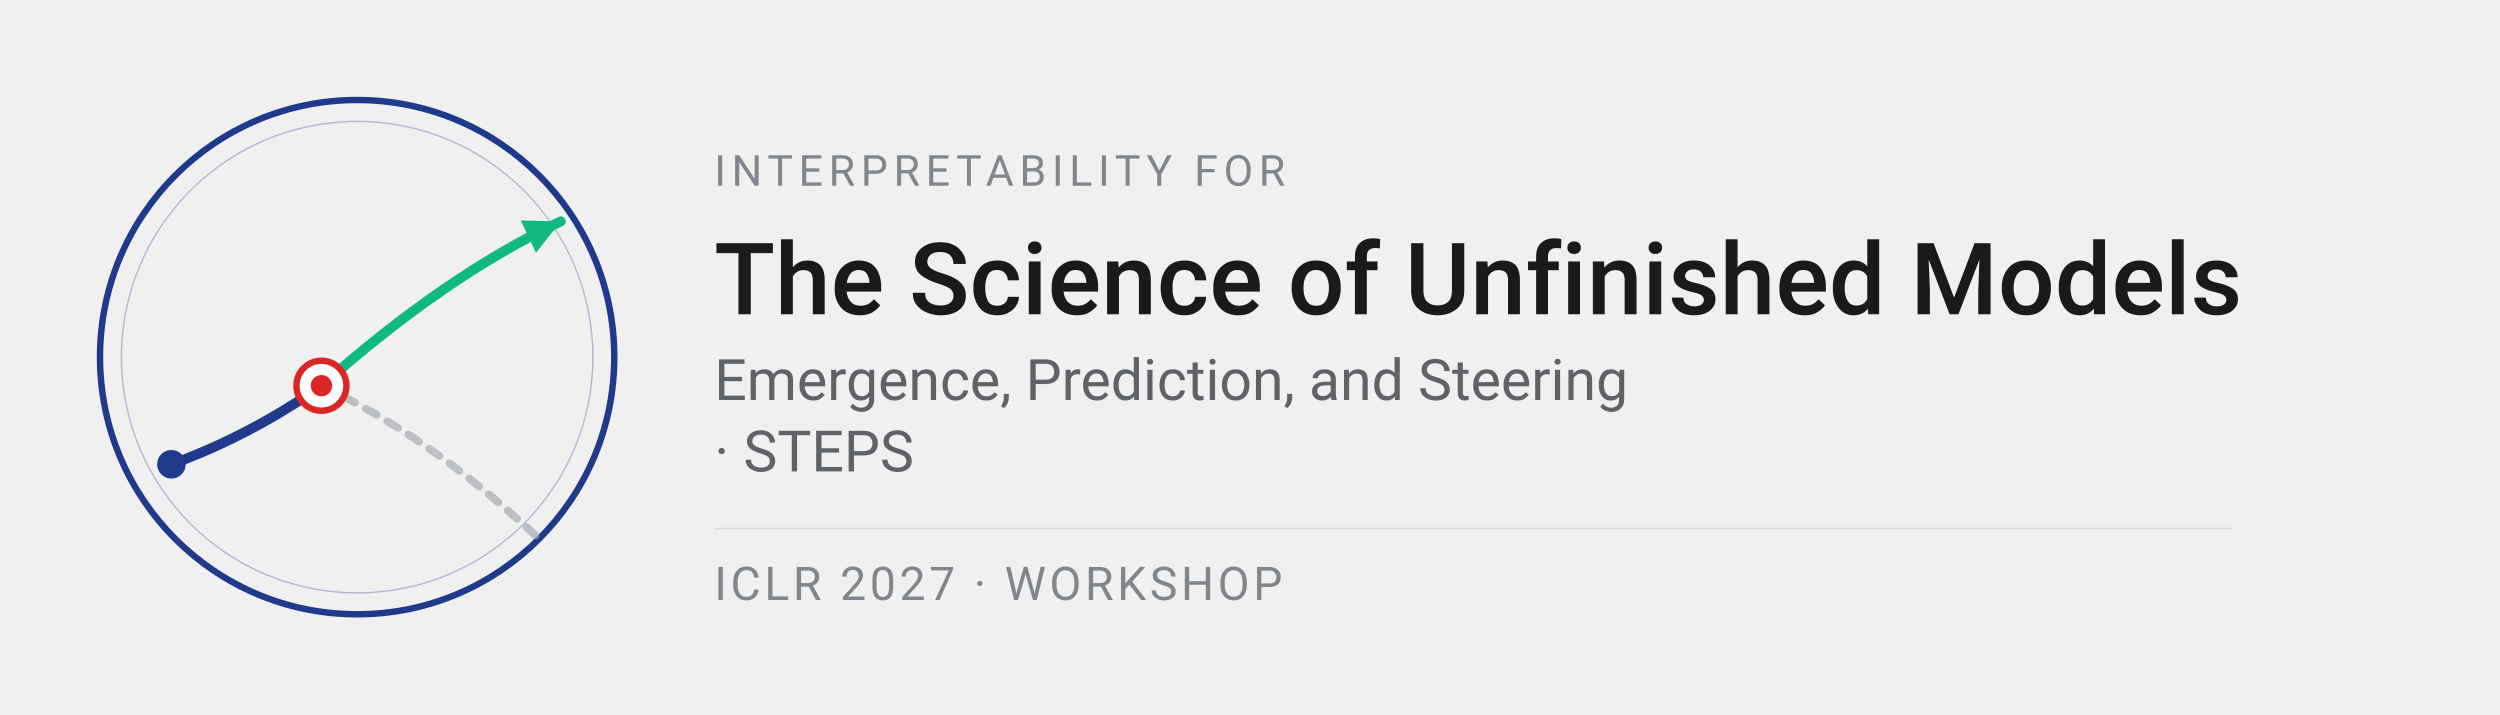
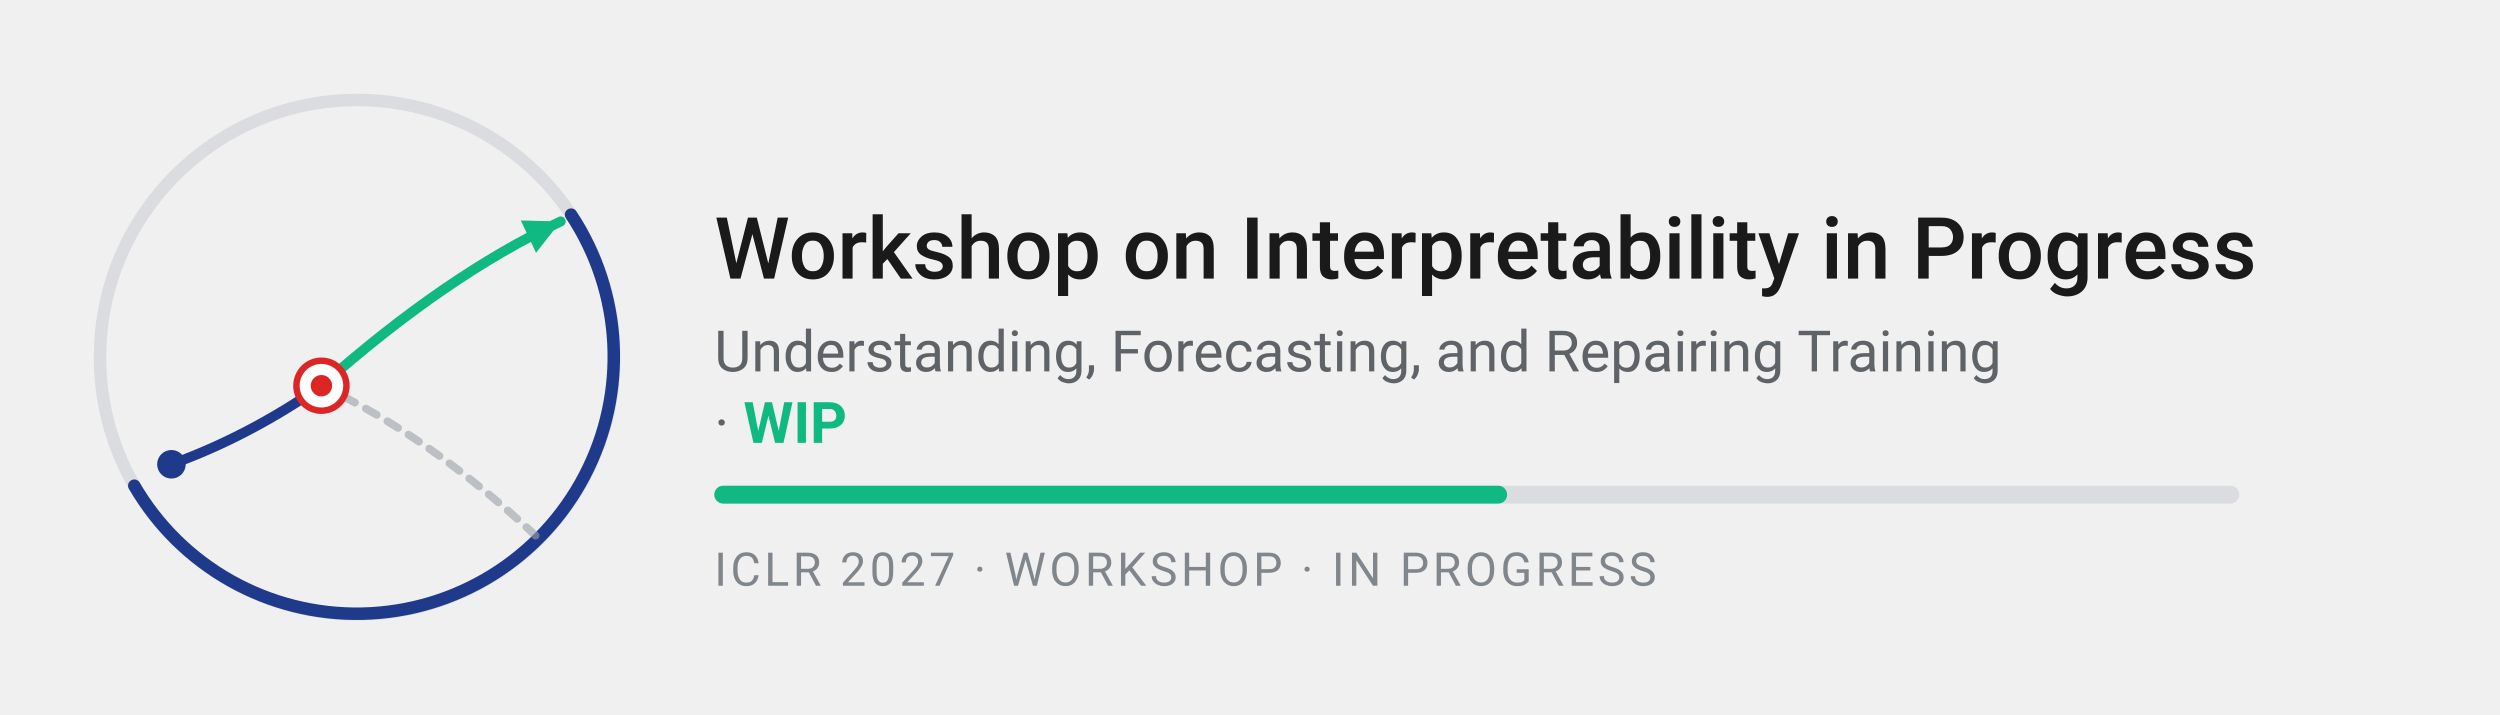
- <svg xmlns="http://www.w3.org/2000/svg" viewBox="0 0 700 200" role="img" aria-label="The Science of Unfinished Models workshop horizontal lockup">
+ <svg xmlns="http://www.w3.org/2000/svg" viewBox="0 0 700 200" role="img" aria-label="WIP: Workshop on Interpretability in Progress horizontal lockup">
+   <style>
+     @media (prefers-reduced-motion: no-preference) {
+       .bar-fill { animation: wip-fill 1.1s cubic-bezier(.22,.9,.3,1) both; }
+       @keyframes wip-fill { from { width: 0px; } to { width: 222px; } }
+     }
+   </style>
  <g transform="translate(20, 20)">
-     <circle cx="80" cy="80" r="72" fill="none" stroke="#1f3a8a" stroke-width="1.8" />
-     <circle cx="80" cy="80" r="66" fill="none" stroke="#1f3a8a" stroke-width="0.4" opacity="0.3" />
+     <circle cx="80" cy="80" r="72" fill="none" stroke="#dadce0" stroke-width="3.5" />
+     <path d="M 17.6 116.0 A 72 72 0 1 0 139.9 40.1" fill="none" stroke="#1f3a8a" stroke-width="3.5" stroke-linecap="round" />
    <path d="M 28 110 Q 50 102 70 88" fill="none" stroke="#1f3a8a" stroke-width="2.8" stroke-linecap="round" />
    <path d="M 70 88 Q 100 102 130 130" fill="none" stroke="#9aa0a6" stroke-width="2.2" stroke-linecap="round" stroke-dasharray="3.5 3.5" opacity="0.6" />
    <path d="M 70 88 Q 105 57 137 42" fill="none" stroke="#10b981" stroke-width="2.8" stroke-linecap="round" />
    <g transform="translate(137 42) rotate(-25.2)">
      <path d="M 0 0 L -10 -5 L -10 5 Z" fill="#10b981" />
    </g>
    <circle cx="28" cy="110" r="4" fill="#1f3a8a" />
    <circle cx="70" cy="88" r="7" fill="#ffffff" stroke="#dc2626" stroke-width="1.8" />
    <circle cx="70" cy="88" r="3" fill="#dc2626" />
  </g>
  <g font-family="-apple-system, BlinkMacSystemFont, 'Segoe UI', Roboto, sans-serif">
-     <text x="200" y="52" font-size="12" fill="#80868b" letter-spacing="1.6">INTERPRETABILITY FOR</text>
-     <text x="200" y="88" font-size="28" font-weight="500" fill="#1a1a1a">The Science of Unfinished Models</text>
-     <text x="200" y="112" font-size="16" fill="#5f6368">Emergence, Prediction, and Steering</text>
-     <text x="200" y="132" font-size="16" fill="#5f6368">· STEPS</text>
-     <line x1="200" y1="148" x2="625" y2="148" stroke="#dadce0" stroke-width="0.5" />
-     <text x="200" y="168" font-size="13" fill="#80868b" letter-spacing="1">ICLR 2027 · WORKSHOP</text>
+     <text x="200" y="78" font-size="24" font-weight="500" fill="#1a1a1a">Workshop on Interpretability in Progress</text>
+     <text x="200" y="104" font-size="16" fill="#5f6368">Understanding, Forecasting, and Repairing Training</text>
+     <text x="200" y="124" font-size="16" fill="#5f6368">· <tspan font-weight="700" fill="#10b981">WIP</tspan>
+     </text>
+     <rect x="200" y="136" width="427" height="5" rx="2.5" fill="#dadce0" />
+     <rect class="bar-fill" x="200" y="136" width="222" height="5" rx="2.5" fill="#10b981" />
+     <text x="200" y="164" font-size="13" fill="#80868b" letter-spacing="1">ICLR 2027 · WORKSHOP · IN PROGRESS</text>
  </g>
</svg>
